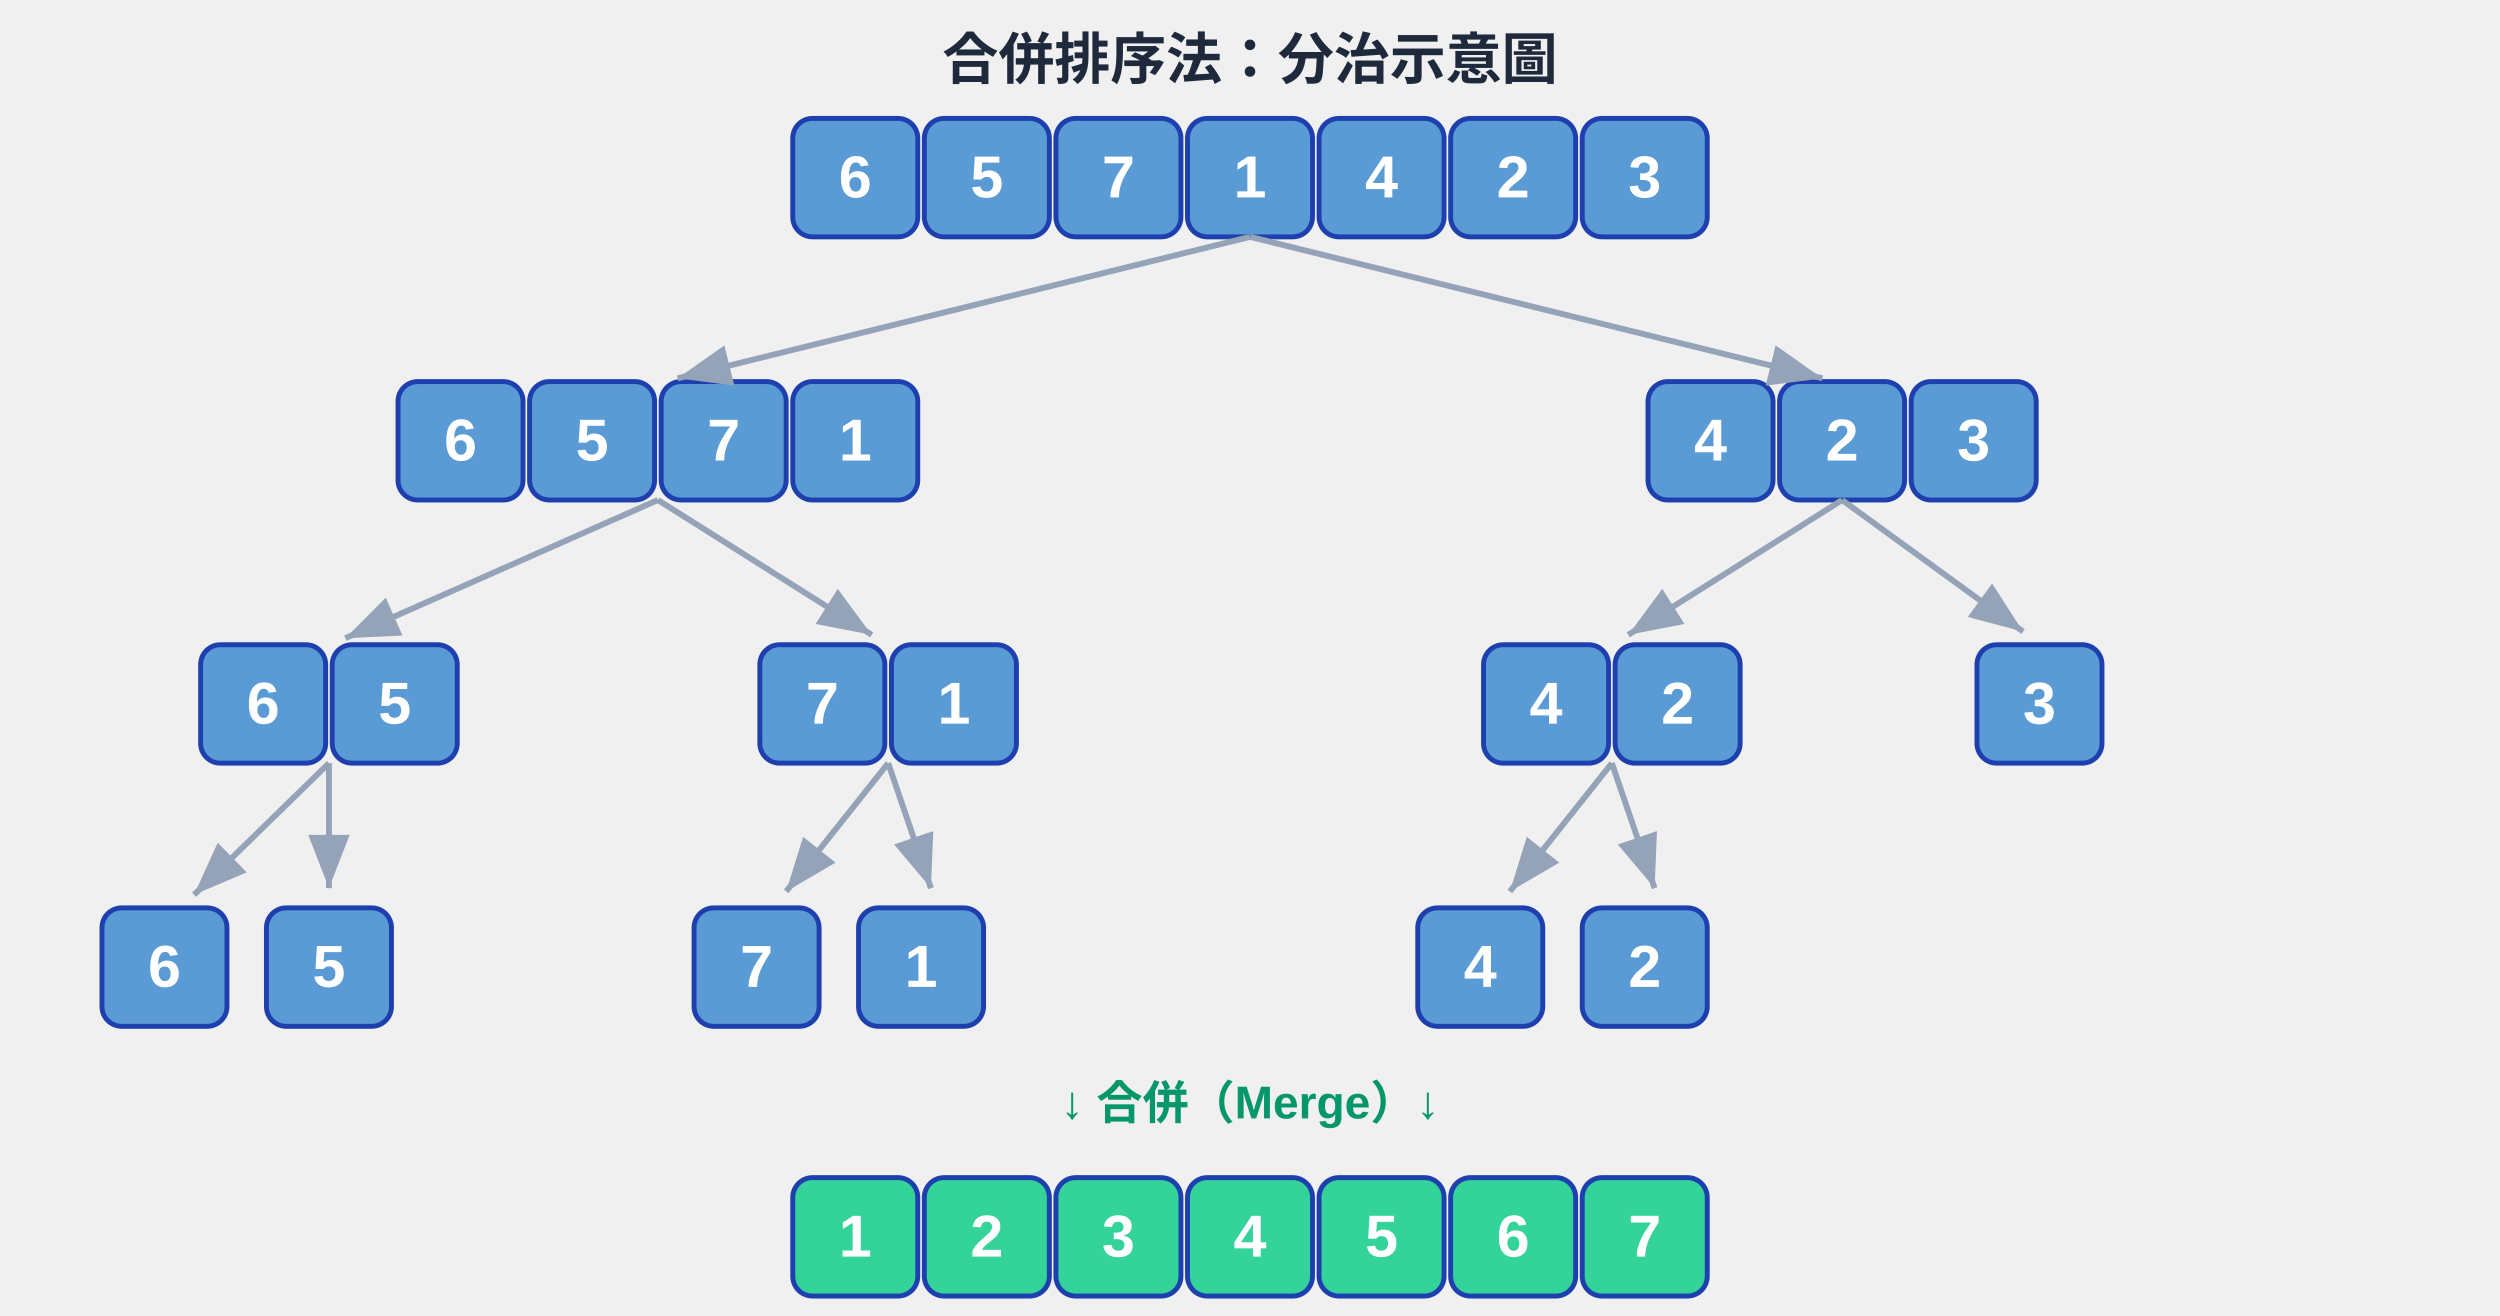
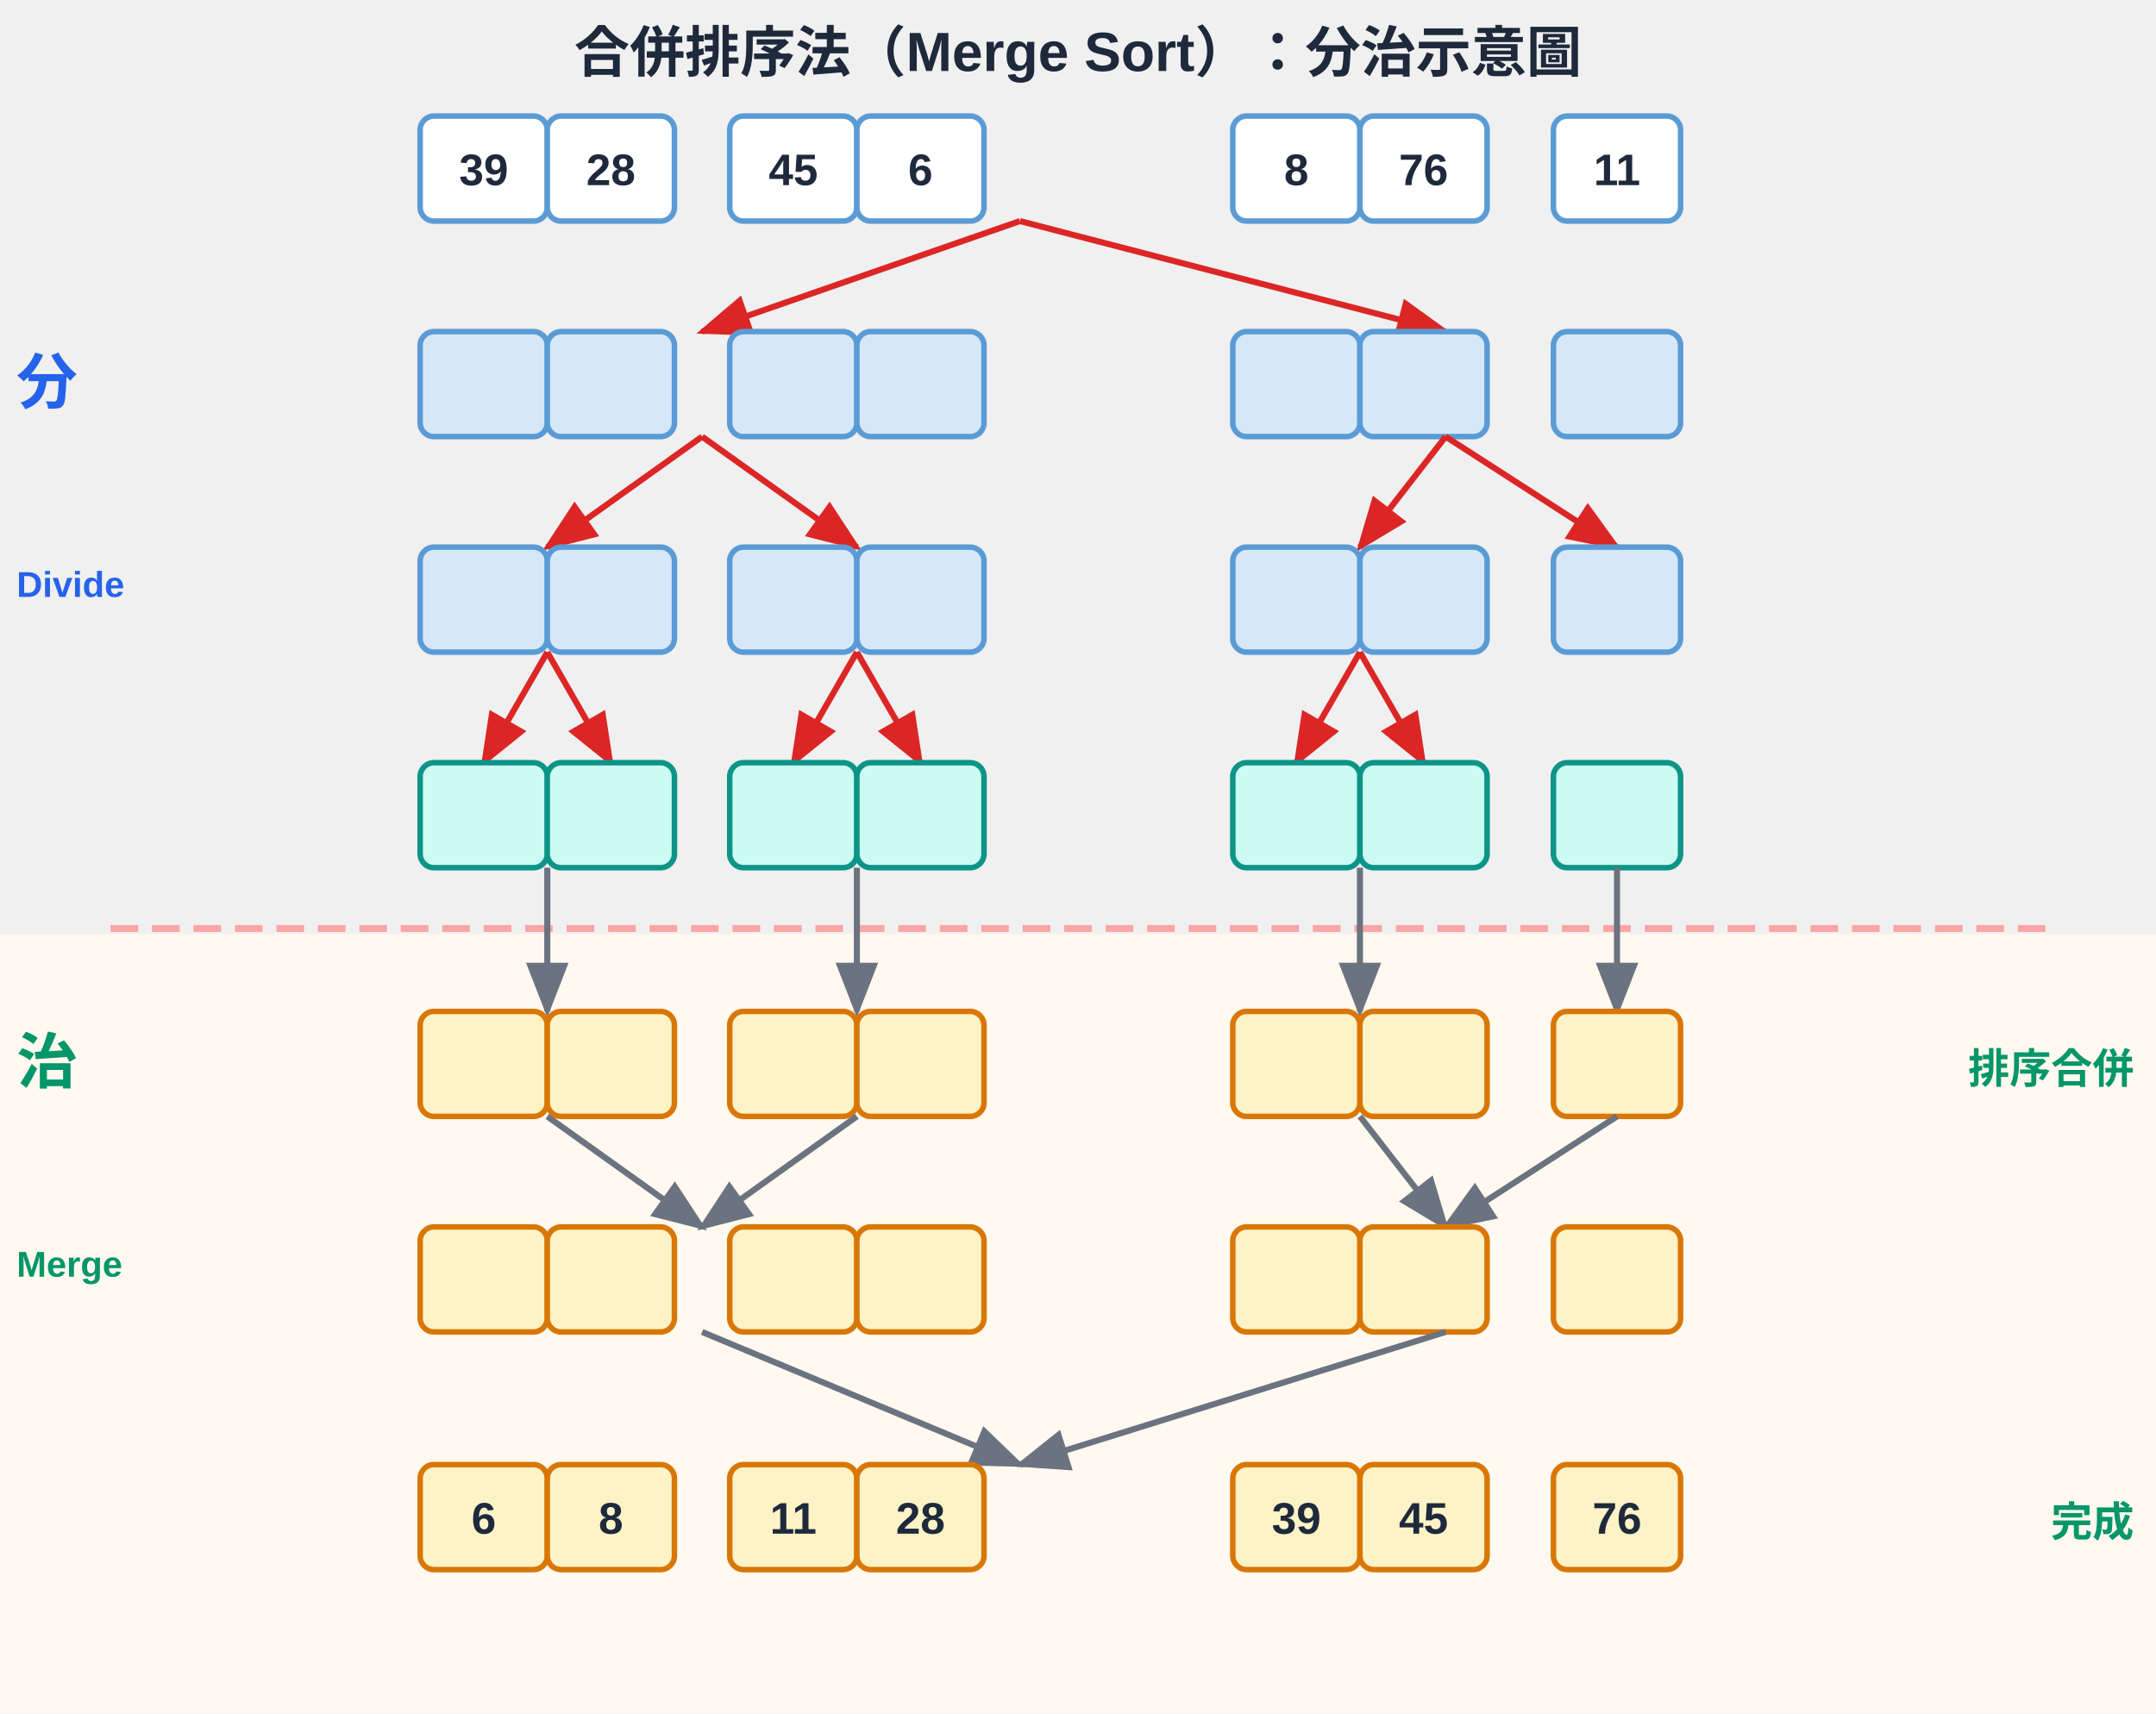
- <svg xmlns="http://www.w3.org/2000/svg" width="760" height="400">
+ <svg xmlns="http://www.w3.org/2000/svg" width="780" height="620" font-family="Arial,'Microsoft JhengHei',sans-serif">
  <defs>
-     <marker id="arr" markerWidth="10" markerHeight="7" refX="9" refY="3.5" orient="auto">
-       <polygon points="0,0 0,7 9,3.5" fill="#94A3B8" />
+     <marker id="r" markerWidth="9" markerHeight="7" refX="8" refY="3.5" orient="auto">
+       <polygon points="0,0 0,7 9,3.5" fill="#DC2626" />
    </marker>
  </defs>
-   <text x="380" y="24" text-anchor="middle" font-size="17" font-weight="bold" fill="#1e293b" font-family="Arial">合併排序法：分治示意圖</text>
-   <rect x="241" y="36" width="38" height="36" fill="#5B9BD5" stroke="#1e40af" stroke-width="1.5" rx="6" />
-   <text x="260" y="60" text-anchor="middle" font-size="18" font-weight="bold" fill="white" font-family="Arial">6</text>
-   <rect x="281" y="36" width="38" height="36" fill="#5B9BD5" stroke="#1e40af" stroke-width="1.5" rx="6" />
-   <text x="300" y="60" text-anchor="middle" font-size="18" font-weight="bold" fill="white" font-family="Arial">5</text>
-   <rect x="321" y="36" width="38" height="36" fill="#5B9BD5" stroke="#1e40af" stroke-width="1.5" rx="6" />
-   <text x="340" y="60" text-anchor="middle" font-size="18" font-weight="bold" fill="white" font-family="Arial">7</text>
-   <rect x="361" y="36" width="38" height="36" fill="#5B9BD5" stroke="#1e40af" stroke-width="1.5" rx="6" />
-   <text x="380" y="60" text-anchor="middle" font-size="18" font-weight="bold" fill="white" font-family="Arial">1</text>
-   <rect x="401" y="36" width="38" height="36" fill="#5B9BD5" stroke="#1e40af" stroke-width="1.5" rx="6" />
-   <text x="420" y="60" text-anchor="middle" font-size="18" font-weight="bold" fill="white" font-family="Arial">4</text>
-   <rect x="441" y="36" width="38" height="36" fill="#5B9BD5" stroke="#1e40af" stroke-width="1.5" rx="6" />
-   <text x="460" y="60" text-anchor="middle" font-size="18" font-weight="bold" fill="white" font-family="Arial">2</text>
-   <rect x="481" y="36" width="38" height="36" fill="#5B9BD5" stroke="#1e40af" stroke-width="1.5" rx="6" />
-   <text x="500" y="60" text-anchor="middle" font-size="18" font-weight="bold" fill="white" font-family="Arial">3</text>
-   <rect x="121" y="116" width="38" height="36" fill="#5B9BD5" stroke="#1e40af" stroke-width="1.5" rx="6" />
-   <text x="140" y="140" text-anchor="middle" font-size="18" font-weight="bold" fill="white" font-family="Arial">6</text>
-   <rect x="161" y="116" width="38" height="36" fill="#5B9BD5" stroke="#1e40af" stroke-width="1.5" rx="6" />
-   <text x="180" y="140" text-anchor="middle" font-size="18" font-weight="bold" fill="white" font-family="Arial">5</text>
-   <rect x="201" y="116" width="38" height="36" fill="#5B9BD5" stroke="#1e40af" stroke-width="1.5" rx="6" />
-   <text x="220" y="140" text-anchor="middle" font-size="18" font-weight="bold" fill="white" font-family="Arial">7</text>
-   <rect x="241" y="116" width="38" height="36" fill="#5B9BD5" stroke="#1e40af" stroke-width="1.5" rx="6" />
-   <text x="260" y="140" text-anchor="middle" font-size="18" font-weight="bold" fill="white" font-family="Arial">1</text>
-   <rect x="501" y="116" width="38" height="36" fill="#5B9BD5" stroke="#1e40af" stroke-width="1.5" rx="6" />
-   <text x="520" y="140" text-anchor="middle" font-size="18" font-weight="bold" fill="white" font-family="Arial">4</text>
-   <rect x="541" y="116" width="38" height="36" fill="#5B9BD5" stroke="#1e40af" stroke-width="1.5" rx="6" />
-   <text x="560" y="140" text-anchor="middle" font-size="18" font-weight="bold" fill="white" font-family="Arial">2</text>
-   <rect x="581" y="116" width="38" height="36" fill="#5B9BD5" stroke="#1e40af" stroke-width="1.5" rx="6" />
-   <text x="600" y="140" text-anchor="middle" font-size="18" font-weight="bold" fill="white" font-family="Arial">3</text>
-   <line x1="380" y1="72" x2="206" y2="115" stroke="#94A3B8" stroke-width="1.8" marker-end="url(#arr)" />
-   <line x1="380" y1="72" x2="554" y2="115" stroke="#94A3B8" stroke-width="1.8" marker-end="url(#arr)" />
-   <rect x="61" y="196" width="38" height="36" fill="#5B9BD5" stroke="#1e40af" stroke-width="1.5" rx="6" />
-   <text x="80" y="220" text-anchor="middle" font-size="18" font-weight="bold" fill="white" font-family="Arial">6</text>
-   <rect x="101" y="196" width="38" height="36" fill="#5B9BD5" stroke="#1e40af" stroke-width="1.5" rx="6" />
-   <text x="120" y="220" text-anchor="middle" font-size="18" font-weight="bold" fill="white" font-family="Arial">5</text>
-   <rect x="231" y="196" width="38" height="36" fill="#5B9BD5" stroke="#1e40af" stroke-width="1.5" rx="6" />
-   <text x="250" y="220" text-anchor="middle" font-size="18" font-weight="bold" fill="white" font-family="Arial">7</text>
-   <rect x="271" y="196" width="38" height="36" fill="#5B9BD5" stroke="#1e40af" stroke-width="1.5" rx="6" />
-   <text x="290" y="220" text-anchor="middle" font-size="18" font-weight="bold" fill="white" font-family="Arial">1</text>
-   <rect x="451" y="196" width="38" height="36" fill="#5B9BD5" stroke="#1e40af" stroke-width="1.5" rx="6" />
-   <text x="470" y="220" text-anchor="middle" font-size="18" font-weight="bold" fill="white" font-family="Arial">4</text>
-   <rect x="491" y="196" width="38" height="36" fill="#5B9BD5" stroke="#1e40af" stroke-width="1.5" rx="6" />
-   <text x="510" y="220" text-anchor="middle" font-size="18" font-weight="bold" fill="white" font-family="Arial">2</text>
-   <rect x="601" y="196" width="38" height="36" fill="#5B9BD5" stroke="#1e40af" stroke-width="1.5" rx="6" />
-   <text x="620" y="220" text-anchor="middle" font-size="18" font-weight="bold" fill="white" font-family="Arial">3</text>
-   <line x1="200" y1="152" x2="105" y2="194" stroke="#94A3B8" stroke-width="1.8" marker-end="url(#arr)" />
-   <line x1="200" y1="152" x2="265" y2="193" stroke="#94A3B8" stroke-width="1.8" marker-end="url(#arr)" />
-   <line x1="560" y1="152" x2="495" y2="193" stroke="#94A3B8" stroke-width="1.8" marker-end="url(#arr)" />
-   <line x1="560" y1="152" x2="615" y2="192" stroke="#94A3B8" stroke-width="1.8" marker-end="url(#arr)" />
-   <rect x="31" y="276" width="38" height="36" fill="#5B9BD5" stroke="#1e40af" stroke-width="1.5" rx="6" />
-   <text x="50" y="300" text-anchor="middle" font-size="18" font-weight="bold" fill="white" font-family="Arial">6</text>
-   <rect x="81" y="276" width="38" height="36" fill="#5B9BD5" stroke="#1e40af" stroke-width="1.5" rx="6" />
-   <text x="100" y="300" text-anchor="middle" font-size="18" font-weight="bold" fill="white" font-family="Arial">5</text>
-   <rect x="211" y="276" width="38" height="36" fill="#5B9BD5" stroke="#1e40af" stroke-width="1.5" rx="6" />
-   <text x="230" y="300" text-anchor="middle" font-size="18" font-weight="bold" fill="white" font-family="Arial">7</text>
-   <rect x="261" y="276" width="38" height="36" fill="#5B9BD5" stroke="#1e40af" stroke-width="1.5" rx="6" />
-   <text x="280" y="300" text-anchor="middle" font-size="18" font-weight="bold" fill="white" font-family="Arial">1</text>
-   <rect x="431" y="276" width="38" height="36" fill="#5B9BD5" stroke="#1e40af" stroke-width="1.5" rx="6" />
-   <text x="450" y="300" text-anchor="middle" font-size="18" font-weight="bold" fill="white" font-family="Arial">4</text>
-   <rect x="481" y="276" width="38" height="36" fill="#5B9BD5" stroke="#1e40af" stroke-width="1.5" rx="6" />
-   <text x="500" y="300" text-anchor="middle" font-size="18" font-weight="bold" fill="white" font-family="Arial">2</text>
-   <line x1="100" y1="232" x2="59" y2="272" stroke="#94A3B8" stroke-width="1.8" marker-end="url(#arr)" />
-   <line x1="100" y1="232" x2="100" y2="270" stroke="#94A3B8" stroke-width="1.8" marker-end="url(#arr)" />
-   <line x1="270" y1="232" x2="239" y2="271" stroke="#94A3B8" stroke-width="1.8" marker-end="url(#arr)" />
-   <line x1="270" y1="232" x2="283" y2="270" stroke="#94A3B8" stroke-width="1.8" marker-end="url(#arr)" />
-   <line x1="490" y1="232" x2="459" y2="271" stroke="#94A3B8" stroke-width="1.8" marker-end="url(#arr)" />
-   <line x1="490" y1="232" x2="503" y2="270" stroke="#94A3B8" stroke-width="1.8" marker-end="url(#arr)" />
-   <text x="380" y="340" text-anchor="middle" font-size="14" fill="#059669" font-weight="bold" font-family="Arial">↓ 合併（Merge）↓</text>
-   <rect x="241" y="358" width="38" height="36" fill="#34D399" stroke="#1e40af" stroke-width="1.5" rx="6" />
-   <text x="260" y="382" text-anchor="middle" font-size="18" font-weight="bold" fill="white" font-family="Arial">1</text>
-   <rect x="281" y="358" width="38" height="36" fill="#34D399" stroke="#1e40af" stroke-width="1.5" rx="6" />
-   <text x="300" y="382" text-anchor="middle" font-size="18" font-weight="bold" fill="white" font-family="Arial">2</text>
-   <rect x="321" y="358" width="38" height="36" fill="#34D399" stroke="#1e40af" stroke-width="1.5" rx="6" />
-   <text x="340" y="382" text-anchor="middle" font-size="18" font-weight="bold" fill="white" font-family="Arial">3</text>
-   <rect x="361" y="358" width="38" height="36" fill="#34D399" stroke="#1e40af" stroke-width="1.5" rx="6" />
-   <text x="380" y="382" text-anchor="middle" font-size="18" font-weight="bold" fill="white" font-family="Arial">4</text>
-   <rect x="401" y="358" width="38" height="36" fill="#34D399" stroke="#1e40af" stroke-width="1.5" rx="6" />
-   <text x="420" y="382" text-anchor="middle" font-size="18" font-weight="bold" fill="white" font-family="Arial">5</text>
-   <rect x="441" y="358" width="38" height="36" fill="#34D399" stroke="#1e40af" stroke-width="1.5" rx="6" />
-   <text x="460" y="382" text-anchor="middle" font-size="18" font-weight="bold" fill="white" font-family="Arial">6</text>
-   <rect x="481" y="358" width="38" height="36" fill="#34D399" stroke="#1e40af" stroke-width="1.5" rx="6" />
-   <text x="500" y="382" text-anchor="middle" font-size="18" font-weight="bold" fill="white" font-family="Arial">7</text>
+   <defs>
+     <marker id="g" markerWidth="9" markerHeight="7" refX="8" refY="3.5" orient="auto">
+       <polygon points="0,0 0,7 9,3.5" fill="#6B7280" />
+     </marker>
+   </defs>
+   <rect x="0" y="338" width="780" height="282" fill="#FFF9F0" />
+   <line x1="40" y1="336" x2="740" y2="336" stroke="#FCA5A5" stroke-width="2.5" stroke-dasharray="10,5" />
+   <text x="390" y="26" text-anchor="middle" font-size="20" font-weight="bold" fill="#1e293b">合併排序法（Merge Sort）：分治示意圖</text>
+   <rect x="152" y="42" width="46" height="38" fill="#FFFFFF" stroke="#5B9BD5" stroke-width="2" rx="5" />
+   <text x="175" y="67" text-anchor="middle" font-size="16" font-weight="bold" fill="#1e293b">39</text>
+   <rect x="198" y="42" width="46" height="38" fill="#FFFFFF" stroke="#5B9BD5" stroke-width="2" rx="5" />
+   <text x="221" y="67" text-anchor="middle" font-size="16" font-weight="bold" fill="#1e293b">28</text>
+   <rect x="264" y="42" width="46" height="38" fill="#FFFFFF" stroke="#5B9BD5" stroke-width="2" rx="5" />
+   <text x="287" y="67" text-anchor="middle" font-size="16" font-weight="bold" fill="#1e293b">45</text>
+   <rect x="310" y="42" width="46" height="38" fill="#FFFFFF" stroke="#5B9BD5" stroke-width="2" rx="5" />
+   <text x="333" y="67" text-anchor="middle" font-size="16" font-weight="bold" fill="#1e293b">6</text>
+   <rect x="446" y="42" width="46" height="38" fill="#FFFFFF" stroke="#5B9BD5" stroke-width="2" rx="5" />
+   <text x="469" y="67" text-anchor="middle" font-size="16" font-weight="bold" fill="#1e293b">8</text>
+   <rect x="492" y="42" width="46" height="38" fill="#FFFFFF" stroke="#5B9BD5" stroke-width="2" rx="5" />
+   <text x="515" y="67" text-anchor="middle" font-size="16" font-weight="bold" fill="#1e293b">76</text>
+   <rect x="562" y="42" width="46" height="38" fill="#FFFFFF" stroke="#5B9BD5" stroke-width="2" rx="5" />
+   <text x="585" y="67" text-anchor="middle" font-size="16" font-weight="bold" fill="#1e293b">11</text>
+   <line x1="369" y1="80" x2="254" y2="120" stroke="#DC2626" stroke-width="2.2" marker-end="url(#r)" />
+   <line x1="369" y1="80" x2="523" y2="120" stroke="#DC2626" stroke-width="2.2" marker-end="url(#r)" />
+   <rect x="152" y="120" width="46" height="38" fill="#D6E8F7" stroke="#5B9BD5" stroke-width="2" rx="5" />
+   <rect x="198" y="120" width="46" height="38" fill="#D6E8F7" stroke="#5B9BD5" stroke-width="2" rx="5" />
+   <rect x="264" y="120" width="46" height="38" fill="#D6E8F7" stroke="#5B9BD5" stroke-width="2" rx="5" />
+   <rect x="310" y="120" width="46" height="38" fill="#D6E8F7" stroke="#5B9BD5" stroke-width="2" rx="5" />
+   <rect x="446" y="120" width="46" height="38" fill="#D6E8F7" stroke="#5B9BD5" stroke-width="2" rx="5" />
+   <rect x="492" y="120" width="46" height="38" fill="#D6E8F7" stroke="#5B9BD5" stroke-width="2" rx="5" />
+   <rect x="562" y="120" width="46" height="38" fill="#D6E8F7" stroke="#5B9BD5" stroke-width="2" rx="5" />
+   <line x1="254" y1="158" x2="198" y2="198" stroke="#DC2626" stroke-width="2.2" marker-end="url(#r)" />
+   <line x1="254" y1="158" x2="310" y2="198" stroke="#DC2626" stroke-width="2.2" marker-end="url(#r)" />
+   <line x1="523" y1="158" x2="492" y2="198" stroke="#DC2626" stroke-width="2.2" marker-end="url(#r)" />
+   <line x1="523" y1="158" x2="585" y2="198" stroke="#DC2626" stroke-width="2.2" marker-end="url(#r)" />
+   <rect x="152" y="198" width="46" height="38" fill="#D6E8F7" stroke="#5B9BD5" stroke-width="2" rx="5" />
+   <rect x="198" y="198" width="46" height="38" fill="#D6E8F7" stroke="#5B9BD5" stroke-width="2" rx="5" />
+   <rect x="264" y="198" width="46" height="38" fill="#D6E8F7" stroke="#5B9BD5" stroke-width="2" rx="5" />
+   <rect x="310" y="198" width="46" height="38" fill="#D6E8F7" stroke="#5B9BD5" stroke-width="2" rx="5" />
+   <rect x="446" y="198" width="46" height="38" fill="#D6E8F7" stroke="#5B9BD5" stroke-width="2" rx="5" />
+   <rect x="492" y="198" width="46" height="38" fill="#D6E8F7" stroke="#5B9BD5" stroke-width="2" rx="5" />
+   <rect x="562" y="198" width="46" height="38" fill="#D6E8F7" stroke="#5B9BD5" stroke-width="2" rx="5" />
+   <line x1="198" y1="236" x2="175" y2="276" stroke="#DC2626" stroke-width="2.2" marker-end="url(#r)" />
+   <line x1="198" y1="236" x2="221" y2="276" stroke="#DC2626" stroke-width="2.2" marker-end="url(#r)" />
+   <line x1="310" y1="236" x2="287" y2="276" stroke="#DC2626" stroke-width="2.2" marker-end="url(#r)" />
+   <line x1="310" y1="236" x2="333" y2="276" stroke="#DC2626" stroke-width="2.2" marker-end="url(#r)" />
+   <line x1="492" y1="236" x2="469" y2="276" stroke="#DC2626" stroke-width="2.2" marker-end="url(#r)" />
+   <line x1="492" y1="236" x2="515" y2="276" stroke="#DC2626" stroke-width="2.2" marker-end="url(#r)" />
+   <rect x="152" y="276" width="46" height="38" fill="#CCFBF1" stroke="#0D9488" stroke-width="2" rx="5" />
+   <rect x="198" y="276" width="46" height="38" fill="#CCFBF1" stroke="#0D9488" stroke-width="2" rx="5" />
+   <rect x="264" y="276" width="46" height="38" fill="#CCFBF1" stroke="#0D9488" stroke-width="2" rx="5" />
+   <rect x="310" y="276" width="46" height="38" fill="#CCFBF1" stroke="#0D9488" stroke-width="2" rx="5" />
+   <rect x="446" y="276" width="46" height="38" fill="#CCFBF1" stroke="#0D9488" stroke-width="2" rx="5" />
+   <rect x="492" y="276" width="46" height="38" fill="#CCFBF1" stroke="#0D9488" stroke-width="2" rx="5" />
+   <rect x="562" y="276" width="46" height="38" fill="#CCFBF1" stroke="#0D9488" stroke-width="2" rx="5" />
+   <text x="6" y="146" text-anchor="start" font-size="22" font-weight="bold" fill="#2563EB">分</text>
+   <text x="6" y="216" text-anchor="start" font-size="13" font-weight="bold" fill="#2563EB">Divide</text>
+   <line x1="198" y1="314" x2="198" y2="366" stroke="#6B7280" stroke-width="2.2" marker-end="url(#g)" />
+   <line x1="310" y1="314" x2="310" y2="366" stroke="#6B7280" stroke-width="2.2" marker-end="url(#g)" />
+   <line x1="492" y1="314" x2="492" y2="366" stroke="#6B7280" stroke-width="2.2" marker-end="url(#g)" />
+   <line x1="585" y1="314" x2="585" y2="366" stroke="#6B7280" stroke-width="2.2" marker-end="url(#g)" />
+   <rect x="152" y="366" width="46" height="38" fill="#FEF3C7" stroke="#D97706" stroke-width="2" rx="5" />
+   <rect x="198" y="366" width="46" height="38" fill="#FEF3C7" stroke="#D97706" stroke-width="2" rx="5" />
+   <rect x="264" y="366" width="46" height="38" fill="#FEF3C7" stroke="#D97706" stroke-width="2" rx="5" />
+   <rect x="310" y="366" width="46" height="38" fill="#FEF3C7" stroke="#D97706" stroke-width="2" rx="5" />
+   <rect x="446" y="366" width="46" height="38" fill="#FEF3C7" stroke="#D97706" stroke-width="2" rx="5" />
+   <rect x="492" y="366" width="46" height="38" fill="#FEF3C7" stroke="#D97706" stroke-width="2" rx="5" />
+   <rect x="562" y="366" width="46" height="38" fill="#FEF3C7" stroke="#D97706" stroke-width="2" rx="5" />
+   <line x1="198" y1="404" x2="254" y2="444" stroke="#6B7280" stroke-width="2.2" marker-end="url(#g)" />
+   <line x1="310" y1="404" x2="254" y2="444" stroke="#6B7280" stroke-width="2.2" marker-end="url(#g)" />
+   <line x1="492" y1="404" x2="523" y2="444" stroke="#6B7280" stroke-width="2.2" marker-end="url(#g)" />
+   <line x1="585" y1="404" x2="523" y2="444" stroke="#6B7280" stroke-width="2.2" marker-end="url(#g)" />
+   <rect x="152" y="444" width="46" height="38" fill="#FEF3C7" stroke="#D97706" stroke-width="2" rx="5" />
+   <rect x="198" y="444" width="46" height="38" fill="#FEF3C7" stroke="#D97706" stroke-width="2" rx="5" />
+   <rect x="264" y="444" width="46" height="38" fill="#FEF3C7" stroke="#D97706" stroke-width="2" rx="5" />
+   <rect x="310" y="444" width="46" height="38" fill="#FEF3C7" stroke="#D97706" stroke-width="2" rx="5" />
+   <rect x="446" y="444" width="46" height="38" fill="#FEF3C7" stroke="#D97706" stroke-width="2" rx="5" />
+   <rect x="492" y="444" width="46" height="38" fill="#FEF3C7" stroke="#D97706" stroke-width="2" rx="5" />
+   <rect x="562" y="444" width="46" height="38" fill="#FEF3C7" stroke="#D97706" stroke-width="2" rx="5" />
+   <line x1="254" y1="482" x2="369" y2="530" stroke="#6B7280" stroke-width="2.2" marker-end="url(#g)" />
+   <line x1="523" y1="482" x2="369" y2="530" stroke="#6B7280" stroke-width="2.2" marker-end="url(#g)" />
+   <rect x="152" y="530" width="46" height="38" fill="#FEF3C7" stroke="#D97706" stroke-width="2" rx="5" />
+   <text x="175" y="555" text-anchor="middle" font-size="16" font-weight="bold" fill="#1e293b">6</text>
+   <rect x="198" y="530" width="46" height="38" fill="#FEF3C7" stroke="#D97706" stroke-width="2" rx="5" />
+   <text x="221" y="555" text-anchor="middle" font-size="16" font-weight="bold" fill="#1e293b">8</text>
+   <rect x="264" y="530" width="46" height="38" fill="#FEF3C7" stroke="#D97706" stroke-width="2" rx="5" />
+   <text x="287" y="555" text-anchor="middle" font-size="16" font-weight="bold" fill="#1e293b">11</text>
+   <rect x="310" y="530" width="46" height="38" fill="#FEF3C7" stroke="#D97706" stroke-width="2" rx="5" />
+   <text x="333" y="555" text-anchor="middle" font-size="16" font-weight="bold" fill="#1e293b">28</text>
+   <rect x="446" y="530" width="46" height="38" fill="#FEF3C7" stroke="#D97706" stroke-width="2" rx="5" />
+   <text x="469" y="555" text-anchor="middle" font-size="16" font-weight="bold" fill="#1e293b">39</text>
+   <rect x="492" y="530" width="46" height="38" fill="#FEF3C7" stroke="#D97706" stroke-width="2" rx="5" />
+   <text x="515" y="555" text-anchor="middle" font-size="16" font-weight="bold" fill="#1e293b">45</text>
+   <rect x="562" y="530" width="46" height="38" fill="#FEF3C7" stroke="#D97706" stroke-width="2" rx="5" />
+   <text x="585" y="555" text-anchor="middle" font-size="16" font-weight="bold" fill="#1e293b">76</text>
+   <text x="6" y="392" text-anchor="start" font-size="22" font-weight="bold" fill="#059669">治</text>
+   <text x="6" y="462" text-anchor="start" font-size="13" font-weight="bold" fill="#059669">Merge</text>
+   <text x="772" y="392" text-anchor="end" font-size="15" font-weight="bold" fill="#059669">排序合併</text>
+   <text x="772" y="556" text-anchor="end" font-size="15" font-weight="bold" fill="#059669">完成</text>
</svg>
